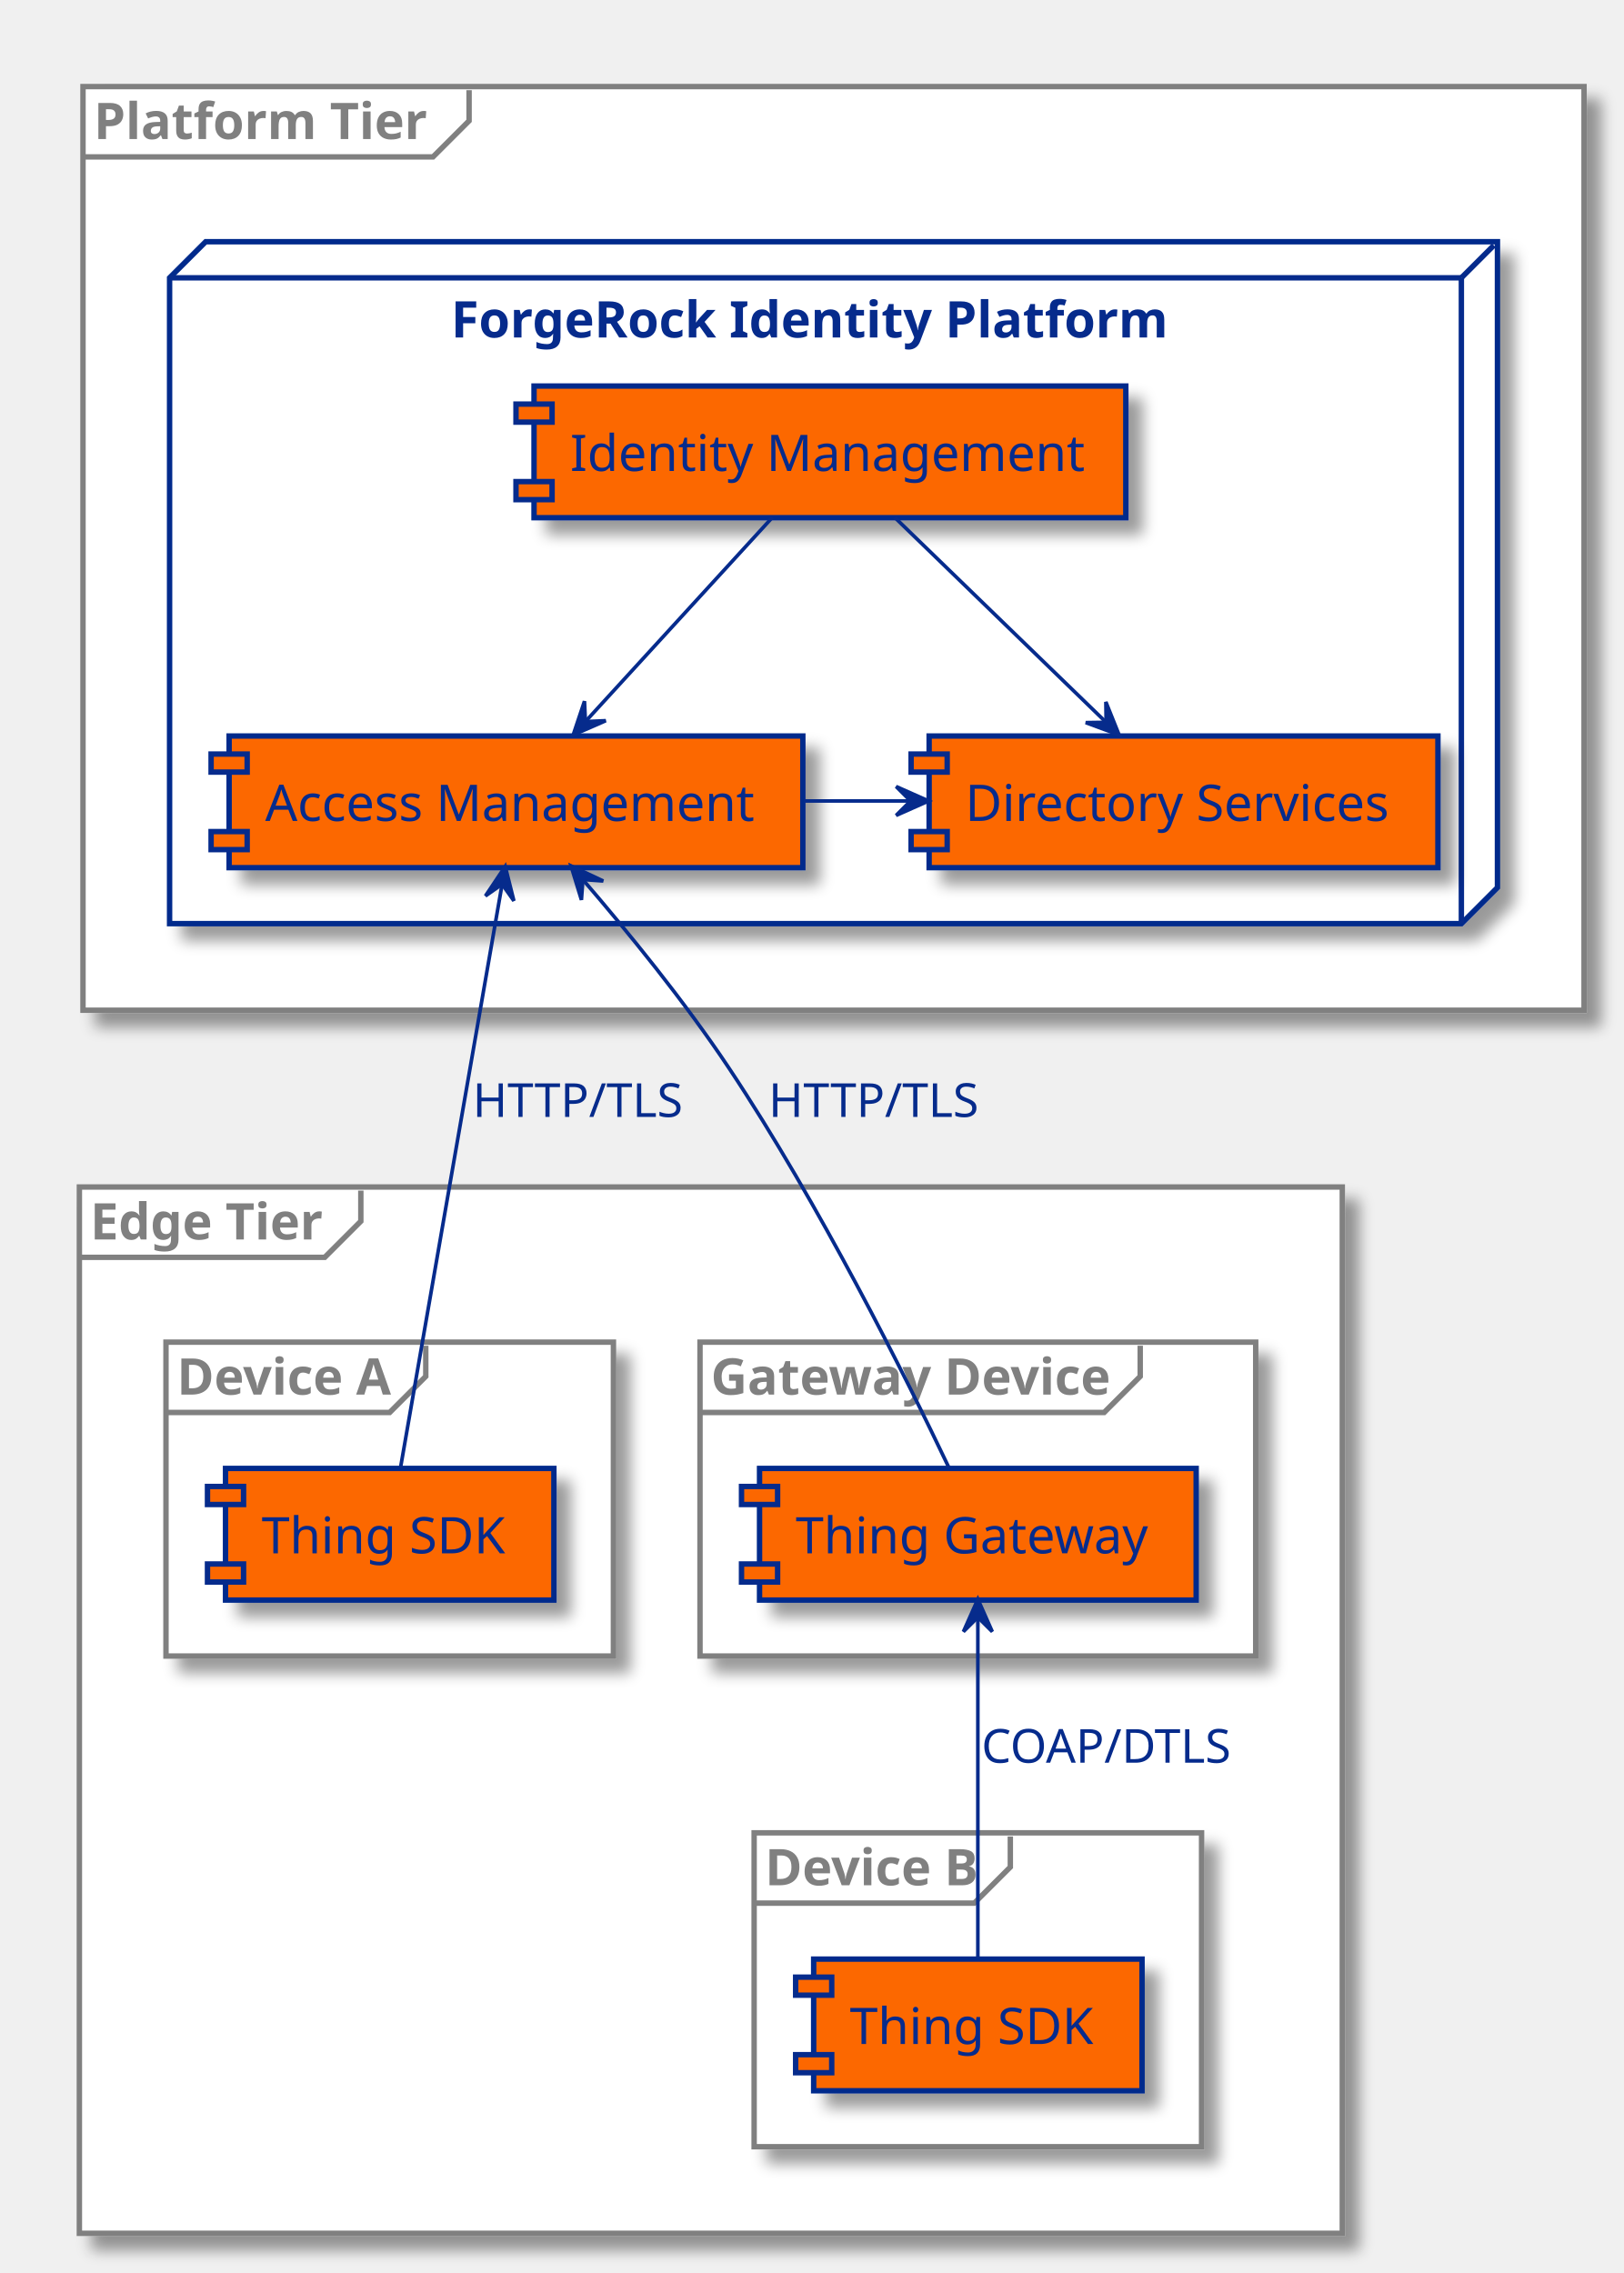
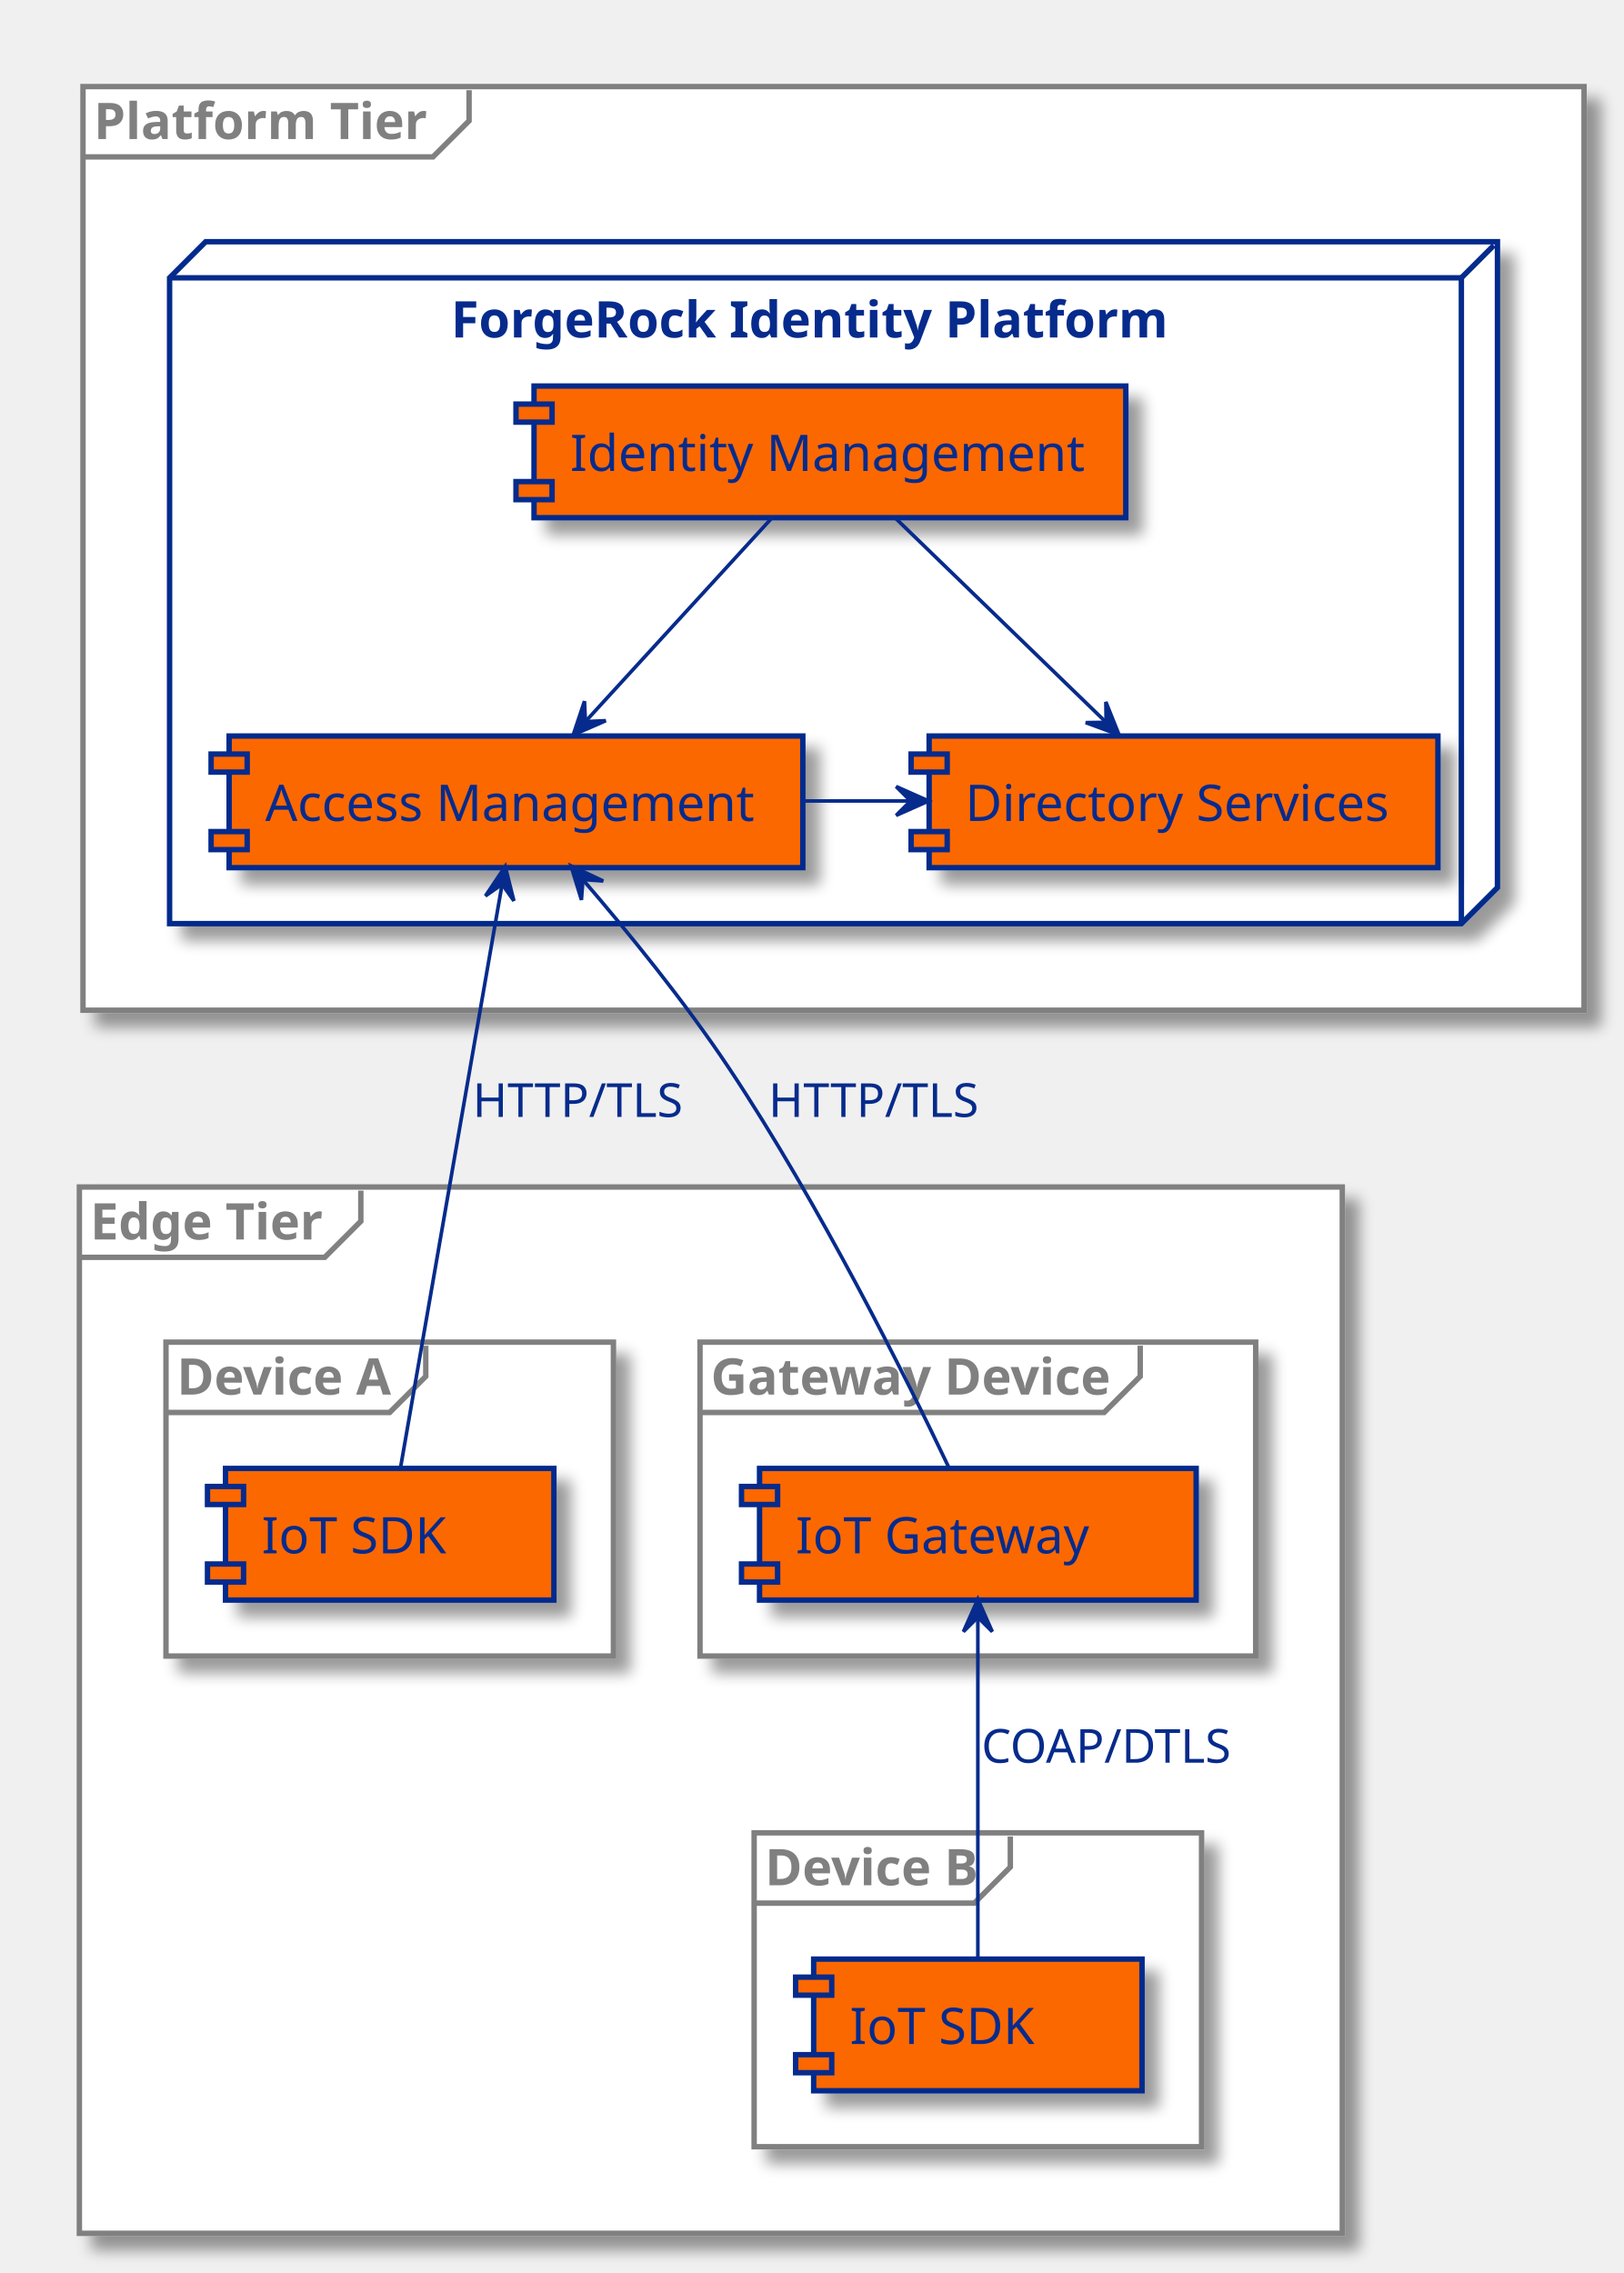
<svg xmlns="http://www.w3.org/2000/svg" contentScriptType="application/ecmascript" contentStyleType="text/css" height="756px" preserveAspectRatio="none" style="width:540px;height:756px;" version="1.1" viewBox="0 0 540 756" width="540px" zoomAndPan="magnify">
  <defs>
    <filter height="300%" id="f6mqfs0yuknax" width="300%" x="-1" y="-1">
      <feGaussianBlur result="blurOut" stdDeviation="2.4" />
      <feColorMatrix in="blurOut" result="blurOut2" type="matrix" values="0 0 0 0 0 0 0 0 0 0 0 0 0 0 0 0 0 0 .4 0" />
      <feOffset dx="4.8" dy="4.8" in="blurOut2" result="blurOut3" />
      <feBlend in="SourceGraphic" in2="blurOut3" mode="normal" />
    </filter>
  </defs>
  <g>
    <rect fill="#FFFFFF" filter="url(#f6mqfs0yuknax)" height="348" style="stroke: #808080; stroke-width: 1.8;" width="420" x="26.4" y="394.8" />
    <path d="M120,396 L120,406.186 L108,418.186 L26.4,418.186 " fill="none" style="stroke: #808080; stroke-width: 1.8;" />
    <text fill="#808080" font-family="sans-serif" font-size="16.8" font-weight="bold" lengthAdjust="spacingAndGlyphs" textLength="81.6" x="30" y="412.242">Edge Tier</text>
    <rect fill="#FFFFFF" filter="url(#f6mqfs0yuknax)" height="104.4" style="stroke: #808080; stroke-width: 1.8;" width="148.8" x="55.2" y="446.4" />
    <path d="M141.6,447.6 L141.6,457.786 L129.6,469.786 L55.2,469.786 " fill="none" style="stroke: #808080; stroke-width: 1.8;" />
    <text fill="#808080" font-family="sans-serif" font-size="16.8" font-weight="bold" lengthAdjust="spacingAndGlyphs" textLength="74.4" x="58.8" y="463.842">Device A</text>
    <rect fill="#FFFFFF" filter="url(#f6mqfs0yuknax)" height="104.4" style="stroke: #808080; stroke-width: 1.8;" width="184.8" x="232.8" y="446.4" />
    <path d="M379.2,447.6 L379.2,457.786 L367.2,469.786 L232.8,469.786 " fill="none" style="stroke: #808080; stroke-width: 1.8;" />
    <text fill="#808080" font-family="sans-serif" font-size="16.8" font-weight="bold" lengthAdjust="spacingAndGlyphs" textLength="134.4" x="236.4" y="463.842">Gateway Device</text>
    <rect fill="#FFFFFF" filter="url(#f6mqfs0yuknax)" height="104.4" style="stroke: #808080; stroke-width: 1.8;" width="148.8" x="250.8" y="609.6" />
    <path d="M336,610.8 L336,620.986 L324,632.986 L250.8,632.986 " fill="none" style="stroke: #808080; stroke-width: 1.8;" />
    <text fill="#808080" font-family="sans-serif" font-size="16.8" font-weight="bold" lengthAdjust="spacingAndGlyphs" textLength="73.2" x="254.4" y="627.042">Device B</text>
    <rect fill="#FFFFFF" filter="url(#f6mqfs0yuknax)" height="307.2" style="stroke: #808080; stroke-width: 1.8;" width="499.2" x="27.6" y="28.8" />
    <path d="M156,30 L156,40.186 L144,52.186 L27.6,52.186 " fill="none" style="stroke: #808080; stroke-width: 1.8;" />
    <text fill="#808080" font-family="sans-serif" font-size="16.8" font-weight="bold" lengthAdjust="spacingAndGlyphs" textLength="116.4" x="31.2" y="46.242">Platform Tier</text>
    <polygon fill="#FFFFFF" filter="url(#f6mqfs0yuknax)" points="56.4,92.4,68.4,80.4,498,80.4,498,295.2,486,307.2,56.4,307.2,56.4,92.4" style="stroke: #062B8C; stroke-width: 1.8;" />
    <line style="stroke: #062B8C; stroke-width: 1.8;" x1="486" x2="496.8" y1="92.4" y2="81.6" />
    <line style="stroke: #062B8C; stroke-width: 1.8;" x1="56.4" x2="486" y1="92.4" y2="92.4" />
    <line style="stroke: #062B8C; stroke-width: 1.8;" x1="486" x2="486" y1="92.4" y2="307.2" />
    <text fill="#062B8C" font-family="sans-serif" font-size="16.8" font-weight="bold" lengthAdjust="spacingAndGlyphs" textLength="244.8" x="150" y="112.242">ForgeRock Identity Platform</text>
    <rect fill="#FC6700" filter="url(#f6mqfs0yuknax)" height="43.786" style="stroke: #062B8C; stroke-width: 1.8;" width="109.2" x="75" y="488.4" />
    <rect fill="#FC6700" height="6" style="stroke: #062B8C; stroke-width: 1.8;" width="12" x="69" y="494.4" />
    <rect fill="#FC6700" height="6" style="stroke: #062B8C; stroke-width: 1.8;" width="12" x="69" y="520.186" />
-     <text fill="#062B8C" font-family="sans-serif" font-size="16.8" lengthAdjust="spacingAndGlyphs" textLength="85.2" x="87" y="516.642">Thing SDK</text>
+     <text fill="#062B8C" font-family="sans-serif" font-size="16.8" lengthAdjust="spacingAndGlyphs" textLength="85.2" x="87" y="516.642">IoT SDK</text>
    <rect fill="#FC6700" filter="url(#f6mqfs0yuknax)" height="43.786" style="stroke: #062B8C; stroke-width: 1.8;" width="145.2" x="252.6" y="488.4" />
    <rect fill="#FC6700" height="6" style="stroke: #062B8C; stroke-width: 1.8;" width="12" x="246.6" y="494.4" />
    <rect fill="#FC6700" height="6" style="stroke: #062B8C; stroke-width: 1.8;" width="12" x="246.6" y="520.186" />
-     <text fill="#062B8C" font-family="sans-serif" font-size="16.8" lengthAdjust="spacingAndGlyphs" textLength="121.2" x="264.6" y="516.642">Thing Gateway</text>
+     <text fill="#062B8C" font-family="sans-serif" font-size="16.8" lengthAdjust="spacingAndGlyphs" textLength="121.2" x="264.6" y="516.642">IoT Gateway</text>
    <rect fill="#FC6700" filter="url(#f6mqfs0yuknax)" height="43.786" style="stroke: #062B8C; stroke-width: 1.8;" width="109.2" x="270.6" y="651.6" />
    <rect fill="#FC6700" height="6" style="stroke: #062B8C; stroke-width: 1.8;" width="12" x="264.6" y="657.6" />
    <rect fill="#FC6700" height="6" style="stroke: #062B8C; stroke-width: 1.8;" width="12" x="264.6" y="683.386" />
-     <text fill="#062B8C" font-family="sans-serif" font-size="16.8" lengthAdjust="spacingAndGlyphs" textLength="85.2" x="282.6" y="679.842">Thing SDK</text>
+     <text fill="#062B8C" font-family="sans-serif" font-size="16.8" lengthAdjust="spacingAndGlyphs" textLength="85.2" x="282.6" y="679.842">IoT SDK</text>
    <rect fill="#FC6700" filter="url(#f6mqfs0yuknax)" height="43.786" style="stroke: #062B8C; stroke-width: 1.8;" width="190.8" x="76.2" y="244.8" />
    <rect fill="#FC6700" height="6" style="stroke: #062B8C; stroke-width: 1.8;" width="12" x="70.2" y="250.8" />
    <rect fill="#FC6700" height="6" style="stroke: #062B8C; stroke-width: 1.8;" width="12" x="70.2" y="276.586" />
    <text fill="#062B8C" font-family="sans-serif" font-size="16.8" lengthAdjust="spacingAndGlyphs" textLength="166.8" x="88.2" y="273.042">Access Management</text>
    <rect fill="#FC6700" filter="url(#f6mqfs0yuknax)" height="43.786" style="stroke: #062B8C; stroke-width: 1.8;" width="169.2" x="309" y="244.8" />
    <rect fill="#FC6700" height="6" style="stroke: #062B8C; stroke-width: 1.8;" width="12" x="303" y="250.8" />
    <rect fill="#FC6700" height="6" style="stroke: #062B8C; stroke-width: 1.8;" width="12" x="303" y="276.586" />
    <text fill="#062B8C" font-family="sans-serif" font-size="16.8" lengthAdjust="spacingAndGlyphs" textLength="145.2" x="321" y="273.042">Directory Services</text>
    <rect fill="#FC6700" filter="url(#f6mqfs0yuknax)" height="43.786" style="stroke: #062B8C; stroke-width: 1.8;" width="196.8" x="177.6" y="128.4" />
    <rect fill="#FC6700" height="6" style="stroke: #062B8C; stroke-width: 1.8;" width="12" x="171.6" y="134.4" />
    <rect fill="#FC6700" height="6" style="stroke: #062B8C; stroke-width: 1.8;" width="12" x="171.6" y="160.186" />
    <text fill="#062B8C" font-family="sans-serif" font-size="16.8" lengthAdjust="spacingAndGlyphs" textLength="172.8" x="189.6" y="156.642">Identity Management</text>
    <path d="M166.932,294.384 C158.472,342.984 140.76,444.72 133.176,488.292 " fill="none" id="am&lt;-ac" style="stroke: #062B8C; stroke-width: 1.2;" />
    <polygon fill="#062B8C" points="168.024,288.168,161.445,297.986,166.996,294.079,170.903,299.631,168.024,288.168" style="stroke: #062B8C; stroke-width: 1.2;" />
    <text fill="#062B8C" font-family="sans-serif" font-size="15.6" lengthAdjust="spacingAndGlyphs" textLength="74.4" x="157.2" y="371.482">HTTP/TLS</text>
    <path d="M193.908,292.632 C208.548,309.648 227.652,333.024 242.4,355.2 C272.604,400.596 301.272,458.088 315.624,488.232 " fill="none" id="am&lt;-gt" style="stroke: #062B8C; stroke-width: 1.2;" />
    <polygon fill="#062B8C" points="189.912,288,193.363,299.304,193.844,292.532,200.615,293.013,189.912,288" style="stroke: #062B8C; stroke-width: 1.2;" />
    <text fill="#062B8C" font-family="sans-serif" font-size="15.6" lengthAdjust="spacingAndGlyphs" textLength="74.4" x="255.6" y="371.482">HTTP/TLS</text>
    <path d="M325.2,537.984 C325.2,569.892 325.2,622.488 325.2,651.384 " fill="none" id="gt&lt;-gc" style="stroke: #062B8C; stroke-width: 1.2;" />
    <polygon fill="#062B8C" points="325.2,531.888,320.4,542.688,325.2,537.888,330,542.688,325.2,531.888" style="stroke: #062B8C; stroke-width: 1.2;" />
    <text fill="#062B8C" font-family="sans-serif" font-size="15.6" lengthAdjust="spacingAndGlyphs" textLength="88.8" x="326.4" y="586.282">COAP/DTLS</text>
    <path d="M267.42,266.4 C279.18,266.4 290.928,266.4 302.676,266.4 " fill="none" id="am-&gt;ds" style="stroke: #062B8C; stroke-width: 1.2;" />
    <polygon fill="#062B8C" points="308.82,266.4,298.02,261.6,302.82,266.4,298.02,271.2,308.82,266.4" style="stroke: #062B8C; stroke-width: 1.2;" />
    <path d="M256.848,172.104 C239.34,191.232 213.396,219.564 194.736,239.94 " fill="none" id="idm-&gt;am" style="stroke: #062B8C; stroke-width: 1.2;" />
    <polygon fill="#062B8C" points="190.632,244.428,201.463,239.699,194.682,240.001,194.38,233.219,190.632,244.428" style="stroke: #062B8C; stroke-width: 1.2;" />
    <path d="M297.564,172.104 C317.292,191.232 346.524,219.564 367.548,239.94 " fill="none" id="idm-&gt;ds" style="stroke: #062B8C; stroke-width: 1.2;" />
    <polygon fill="#062B8C" points="372.168,244.428,367.77,233.458,367.866,240.246,361.078,240.342,372.168,244.428" style="stroke: #062B8C; stroke-width: 1.2;" />
  </g>
</svg>
